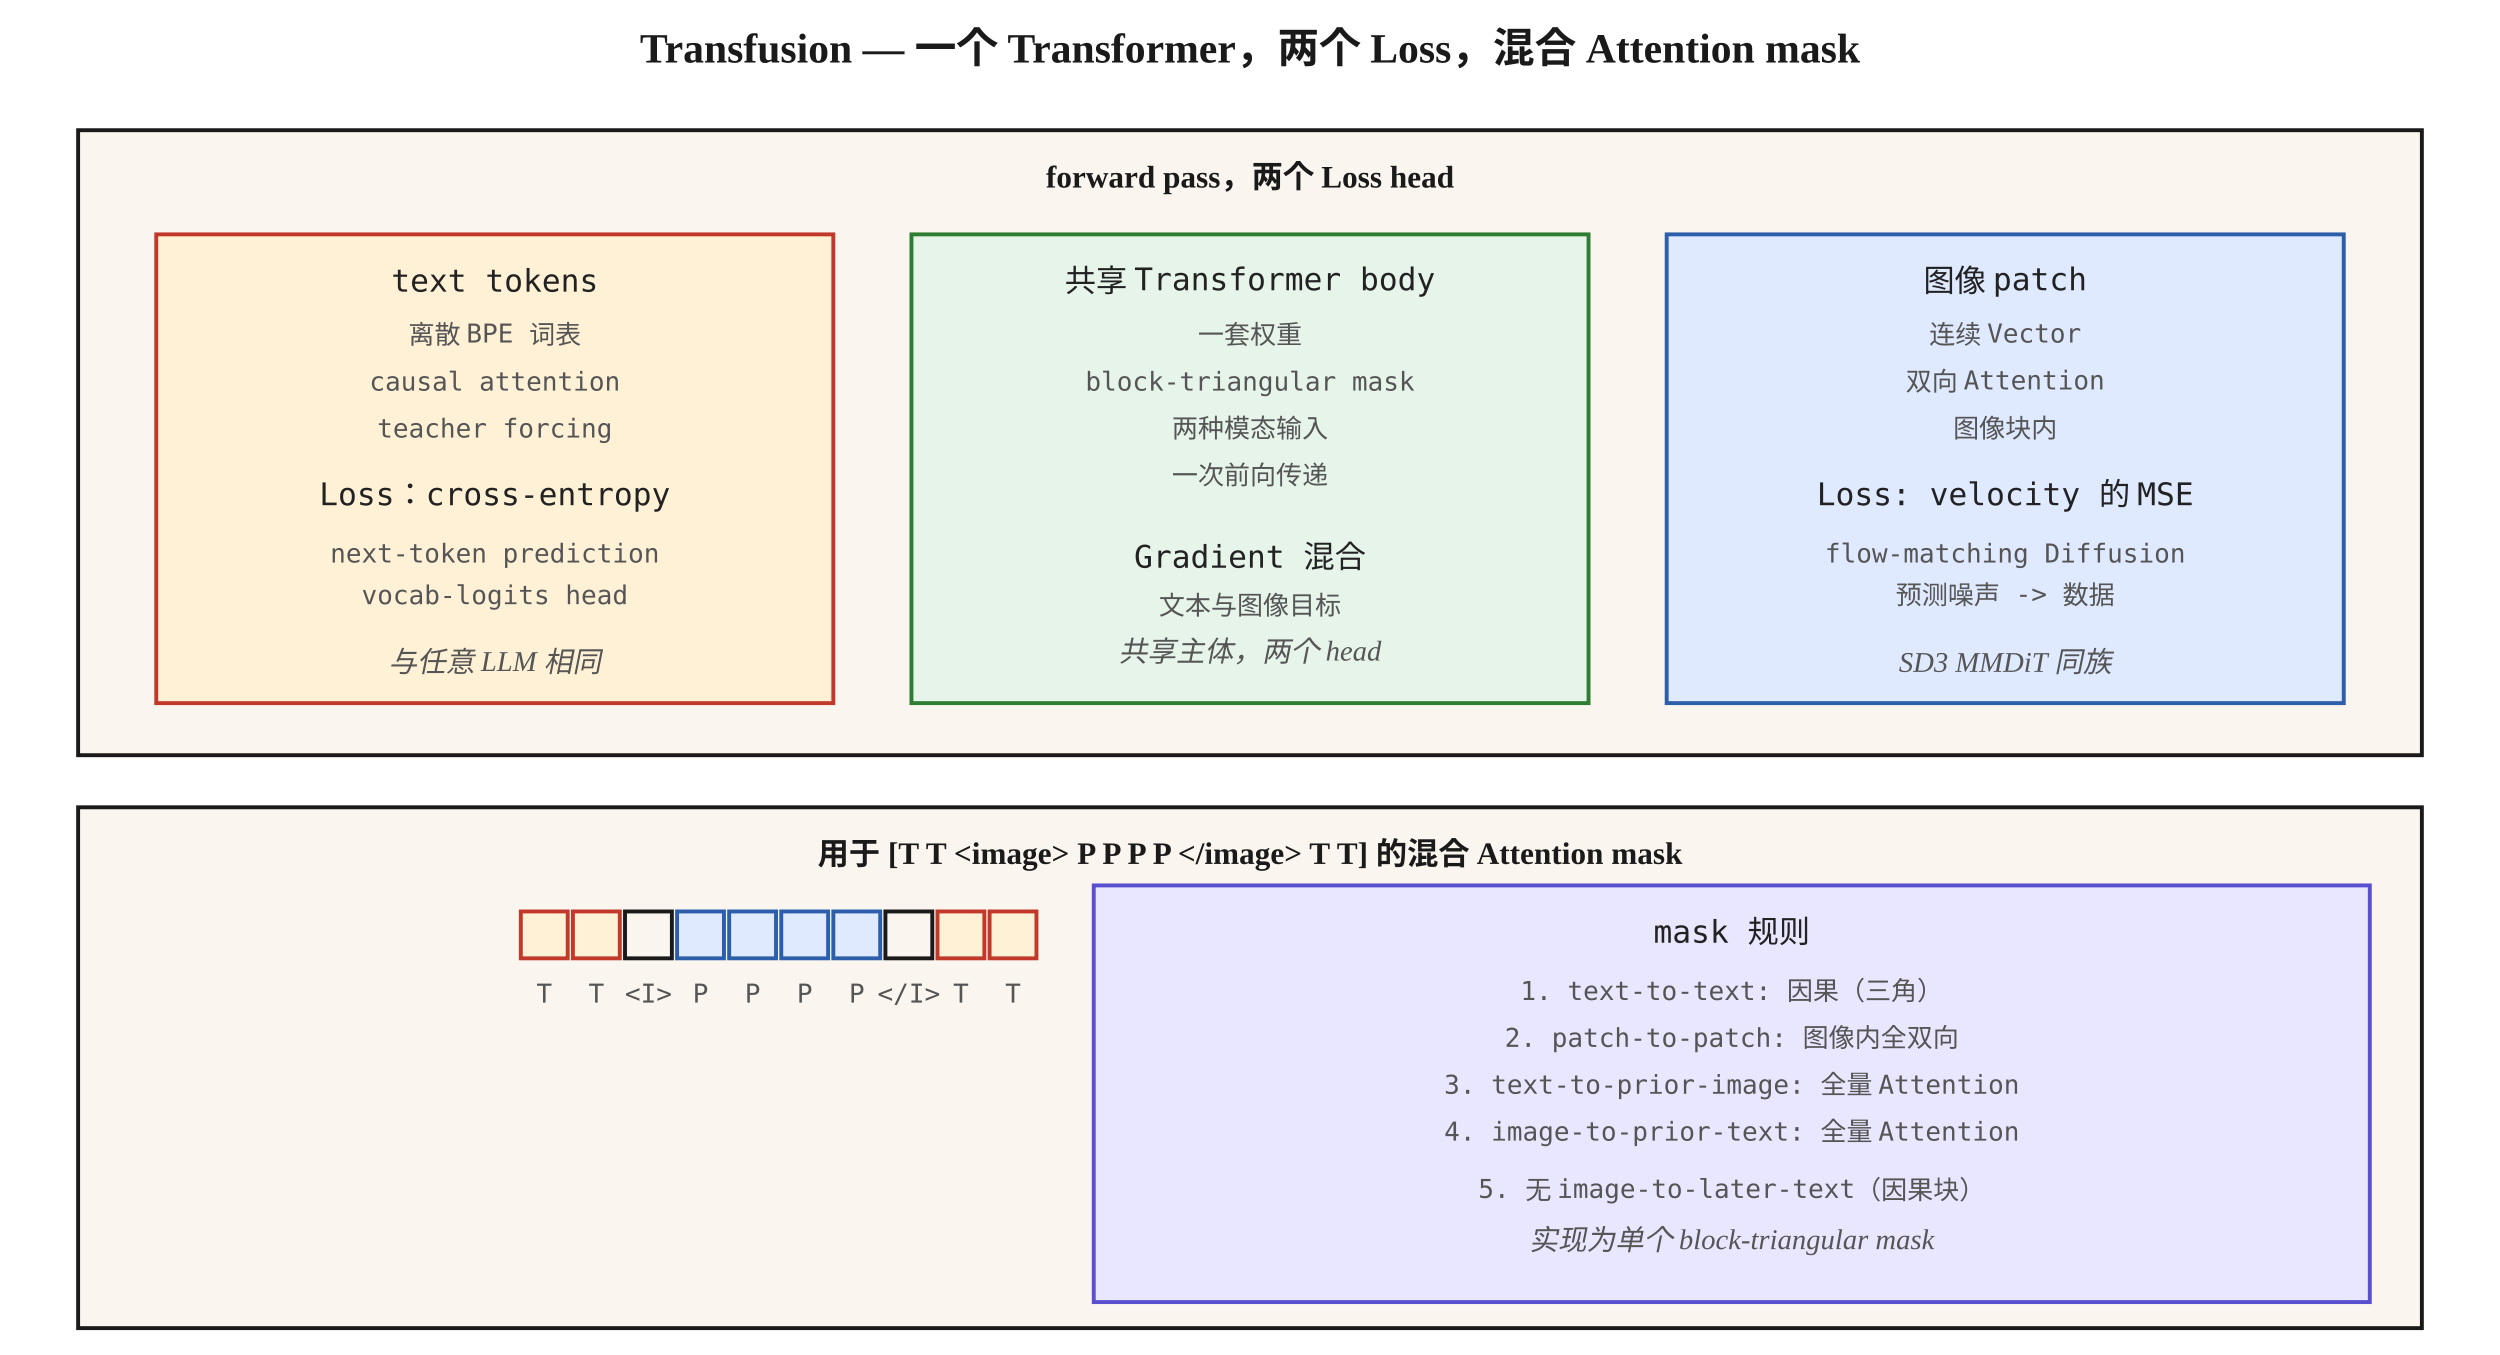
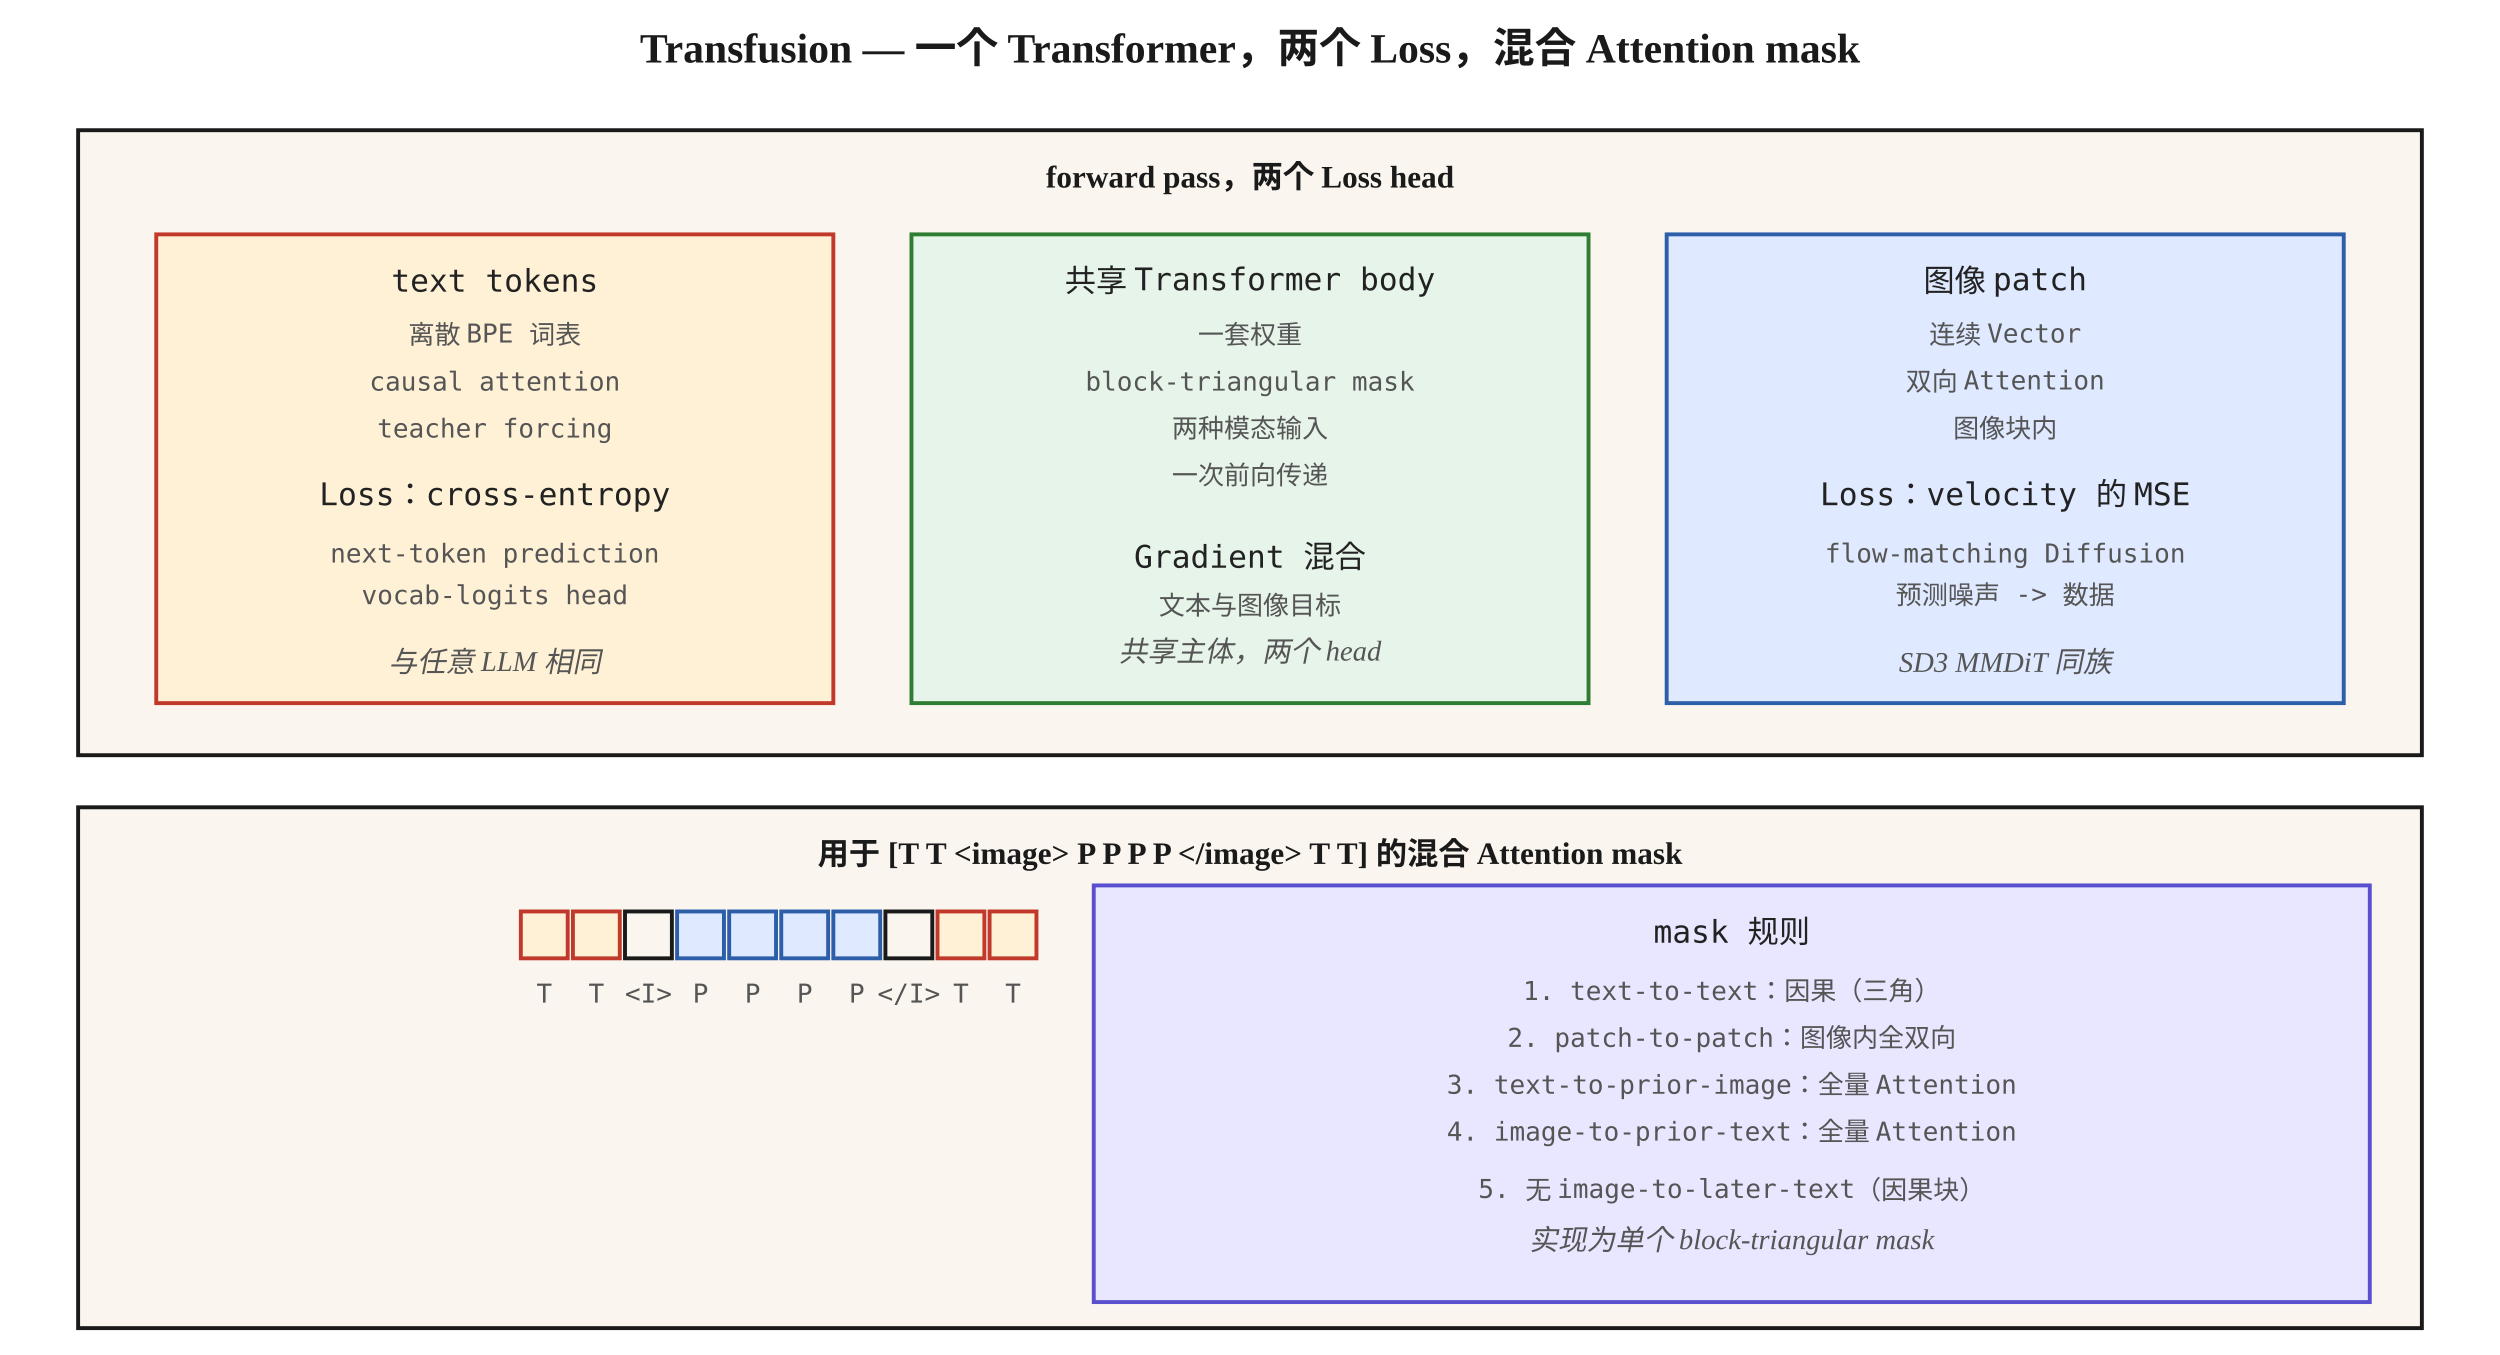
<svg xmlns="http://www.w3.org/2000/svg" viewBox="0 0 960 520" font-family="Georgia, 'Times New Roman', serif">
  <defs>
    <marker id="arrow" viewBox="0 0 10 10" refX="9" refY="5" markerWidth="6" markerHeight="6" orient="auto">
      <path d="M0,0 L10,5 L0,10 z" fill="#1a1a1a" />
    </marker>
    <style>
      .box { fill: #faf6ef; stroke: #1a1a1a; stroke-width: 1.5; }
      .hot { fill: #fff1d6; stroke: #c0392b; stroke-width: 1.5; }
      .cool { fill: #e6f4ea; stroke: #2e7d32; stroke-width: 1.5; }
      .cold { fill: #dfe9ff; stroke: #2c5ea9; stroke-width: 1.5; }
      .reg { fill: #e9e6ff; stroke: #5a4fcf; stroke-width: 1.5; }
      .step { font-size: 12px; font-family: 'Menlo', monospace; fill: #222; }
      .small { font-size: 10px; font-family: 'Menlo', monospace; fill: #555; }
      .caption { font-size: 11px; fill: #555; font-style: italic; }
      .title { font-size: 16px; font-weight: 700; fill: #1a1a1a; }
      .head { font-size: 12px; font-weight: 700; fill: #1a1a1a; }
    </style>
  </defs>
  <text x="480" y="24" text-anchor="middle" class="title">Transfusion — 一个 Transformer，两个 Loss，混合 Attention mask</text>
  <rect x="30" y="50" width="900" height="240" class="box" />
  <text x="480" y="72" text-anchor="middle" class="head">forward pass，两个 Loss head</text>
  <rect x="60" y="90" width="260" height="180" class="hot" />
  <text x="190" y="112" text-anchor="middle" class="step">text tokens</text>
  <text x="190" y="132" text-anchor="middle" class="small">离散 BPE 词表</text>
  <text x="190" y="150" text-anchor="middle" class="small">causal attention</text>
  <text x="190" y="168" text-anchor="middle" class="small">teacher forcing</text>
  <text x="190" y="194" text-anchor="middle" class="step">Loss：cross-entropy</text>
  <text x="190" y="216" text-anchor="middle" class="small">next-token prediction</text>
  <text x="190" y="232" text-anchor="middle" class="small">vocab-logits head</text>
  <text x="190" y="258" text-anchor="middle" class="caption">与任意 LLM 相同</text>
  <rect x="350" y="90" width="260" height="180" class="cool" />
  <text x="480" y="112" text-anchor="middle" class="step">共享 Transformer body</text>
  <text x="480" y="132" text-anchor="middle" class="small">一套权重</text>
  <text x="480" y="150" text-anchor="middle" class="small">block-triangular mask</text>
  <text x="480" y="168" text-anchor="middle" class="small">两种模态输入</text>
  <text x="480" y="186" text-anchor="middle" class="small">一次前向传递</text>
  <text x="480" y="218" text-anchor="middle" class="step">Gradient 混合</text>
  <text x="480" y="236" text-anchor="middle" class="small">文本与图像目标</text>
  <text x="480" y="254" text-anchor="middle" class="caption">共享主体，两个 head</text>
  <rect x="640" y="90" width="260" height="180" class="cold" />
  <text x="770" y="112" text-anchor="middle" class="step">图像 patch</text>
  <text x="770" y="132" text-anchor="middle" class="small">连续 Vector</text>
  <text x="770" y="150" text-anchor="middle" class="small">双向 Attention</text>
  <text x="770" y="168" text-anchor="middle" class="small">图像块内</text>
-   <text x="770" y="194" text-anchor="middle" class="step">Loss: velocity 的 MSE</text>
+   <text x="770" y="194" text-anchor="middle" class="step">Loss：velocity 的 MSE</text>
  <text x="770" y="216" text-anchor="middle" class="small">flow-matching Diffusion</text>
  <text x="770" y="232" text-anchor="middle" class="small">预测噪声 -&gt; 数据</text>
  <text x="770" y="258" text-anchor="middle" class="caption">SD3 MMDiT 同族</text>
  <rect x="30" y="310" width="900" height="200" class="box" />
  <text x="480" y="332" text-anchor="middle" class="head">用于 [T T &lt;image&gt; P P P P &lt;/image&gt; T T] 的混合 Attention mask</text>
  <g transform="translate(200, 350)">
    <rect x="0" y="0" width="18" height="18" class="hot" />
    <rect x="20" y="0" width="18" height="18" class="hot" />
    <rect x="40" y="0" width="18" height="18" class="box" />
    <rect x="60" y="0" width="18" height="18" class="cold" />
    <rect x="80" y="0" width="18" height="18" class="cold" />
    <rect x="100" y="0" width="18" height="18" class="cold" />
    <rect x="120" y="0" width="18" height="18" class="cold" />
    <rect x="140" y="0" width="18" height="18" class="box" />
    <rect x="160" y="0" width="18" height="18" class="hot" />
    <rect x="180" y="0" width="18" height="18" class="hot" />
    <text x="9" y="35" text-anchor="middle" class="small">T</text>
    <text x="29" y="35" text-anchor="middle" class="small">T</text>
    <text x="49" y="35" text-anchor="middle" class="small">&lt;I&gt;</text>
    <text x="69" y="35" text-anchor="middle" class="small">P</text>
    <text x="89" y="35" text-anchor="middle" class="small">P</text>
    <text x="109" y="35" text-anchor="middle" class="small">P</text>
    <text x="129" y="35" text-anchor="middle" class="small">P</text>
    <text x="149" y="35" text-anchor="middle" class="small">&lt;/I&gt;</text>
    <text x="169" y="35" text-anchor="middle" class="small">T</text>
    <text x="189" y="35" text-anchor="middle" class="small">T</text>
  </g>
  <rect x="420" y="340" width="490" height="160" class="reg" />
  <text x="665" y="362" text-anchor="middle" class="step">mask 规则</text>
-   <text x="665" y="384" text-anchor="middle" class="small">1. text-to-text: 因果（三角）</text>
-   <text x="665" y="402" text-anchor="middle" class="small">2. patch-to-patch: 图像内全双向</text>
-   <text x="665" y="420" text-anchor="middle" class="small">3. text-to-prior-image: 全量 Attention</text>
-   <text x="665" y="438" text-anchor="middle" class="small">4. image-to-prior-text: 全量 Attention</text>
+   <text x="665" y="384" text-anchor="middle" class="small">1. text-to-text：因果（三角）</text>
+   <text x="665" y="402" text-anchor="middle" class="small">2. patch-to-patch：图像内全双向</text>
+   <text x="665" y="420" text-anchor="middle" class="small">3. text-to-prior-image：全量 Attention</text>
+   <text x="665" y="438" text-anchor="middle" class="small">4. image-to-prior-text：全量 Attention</text>
  <text x="665" y="460" text-anchor="middle" class="small">5. 无 image-to-later-text（因果块）</text>
  <text x="665" y="480" text-anchor="middle" class="caption">实现为单个 block-triangular mask</text>
</svg>
